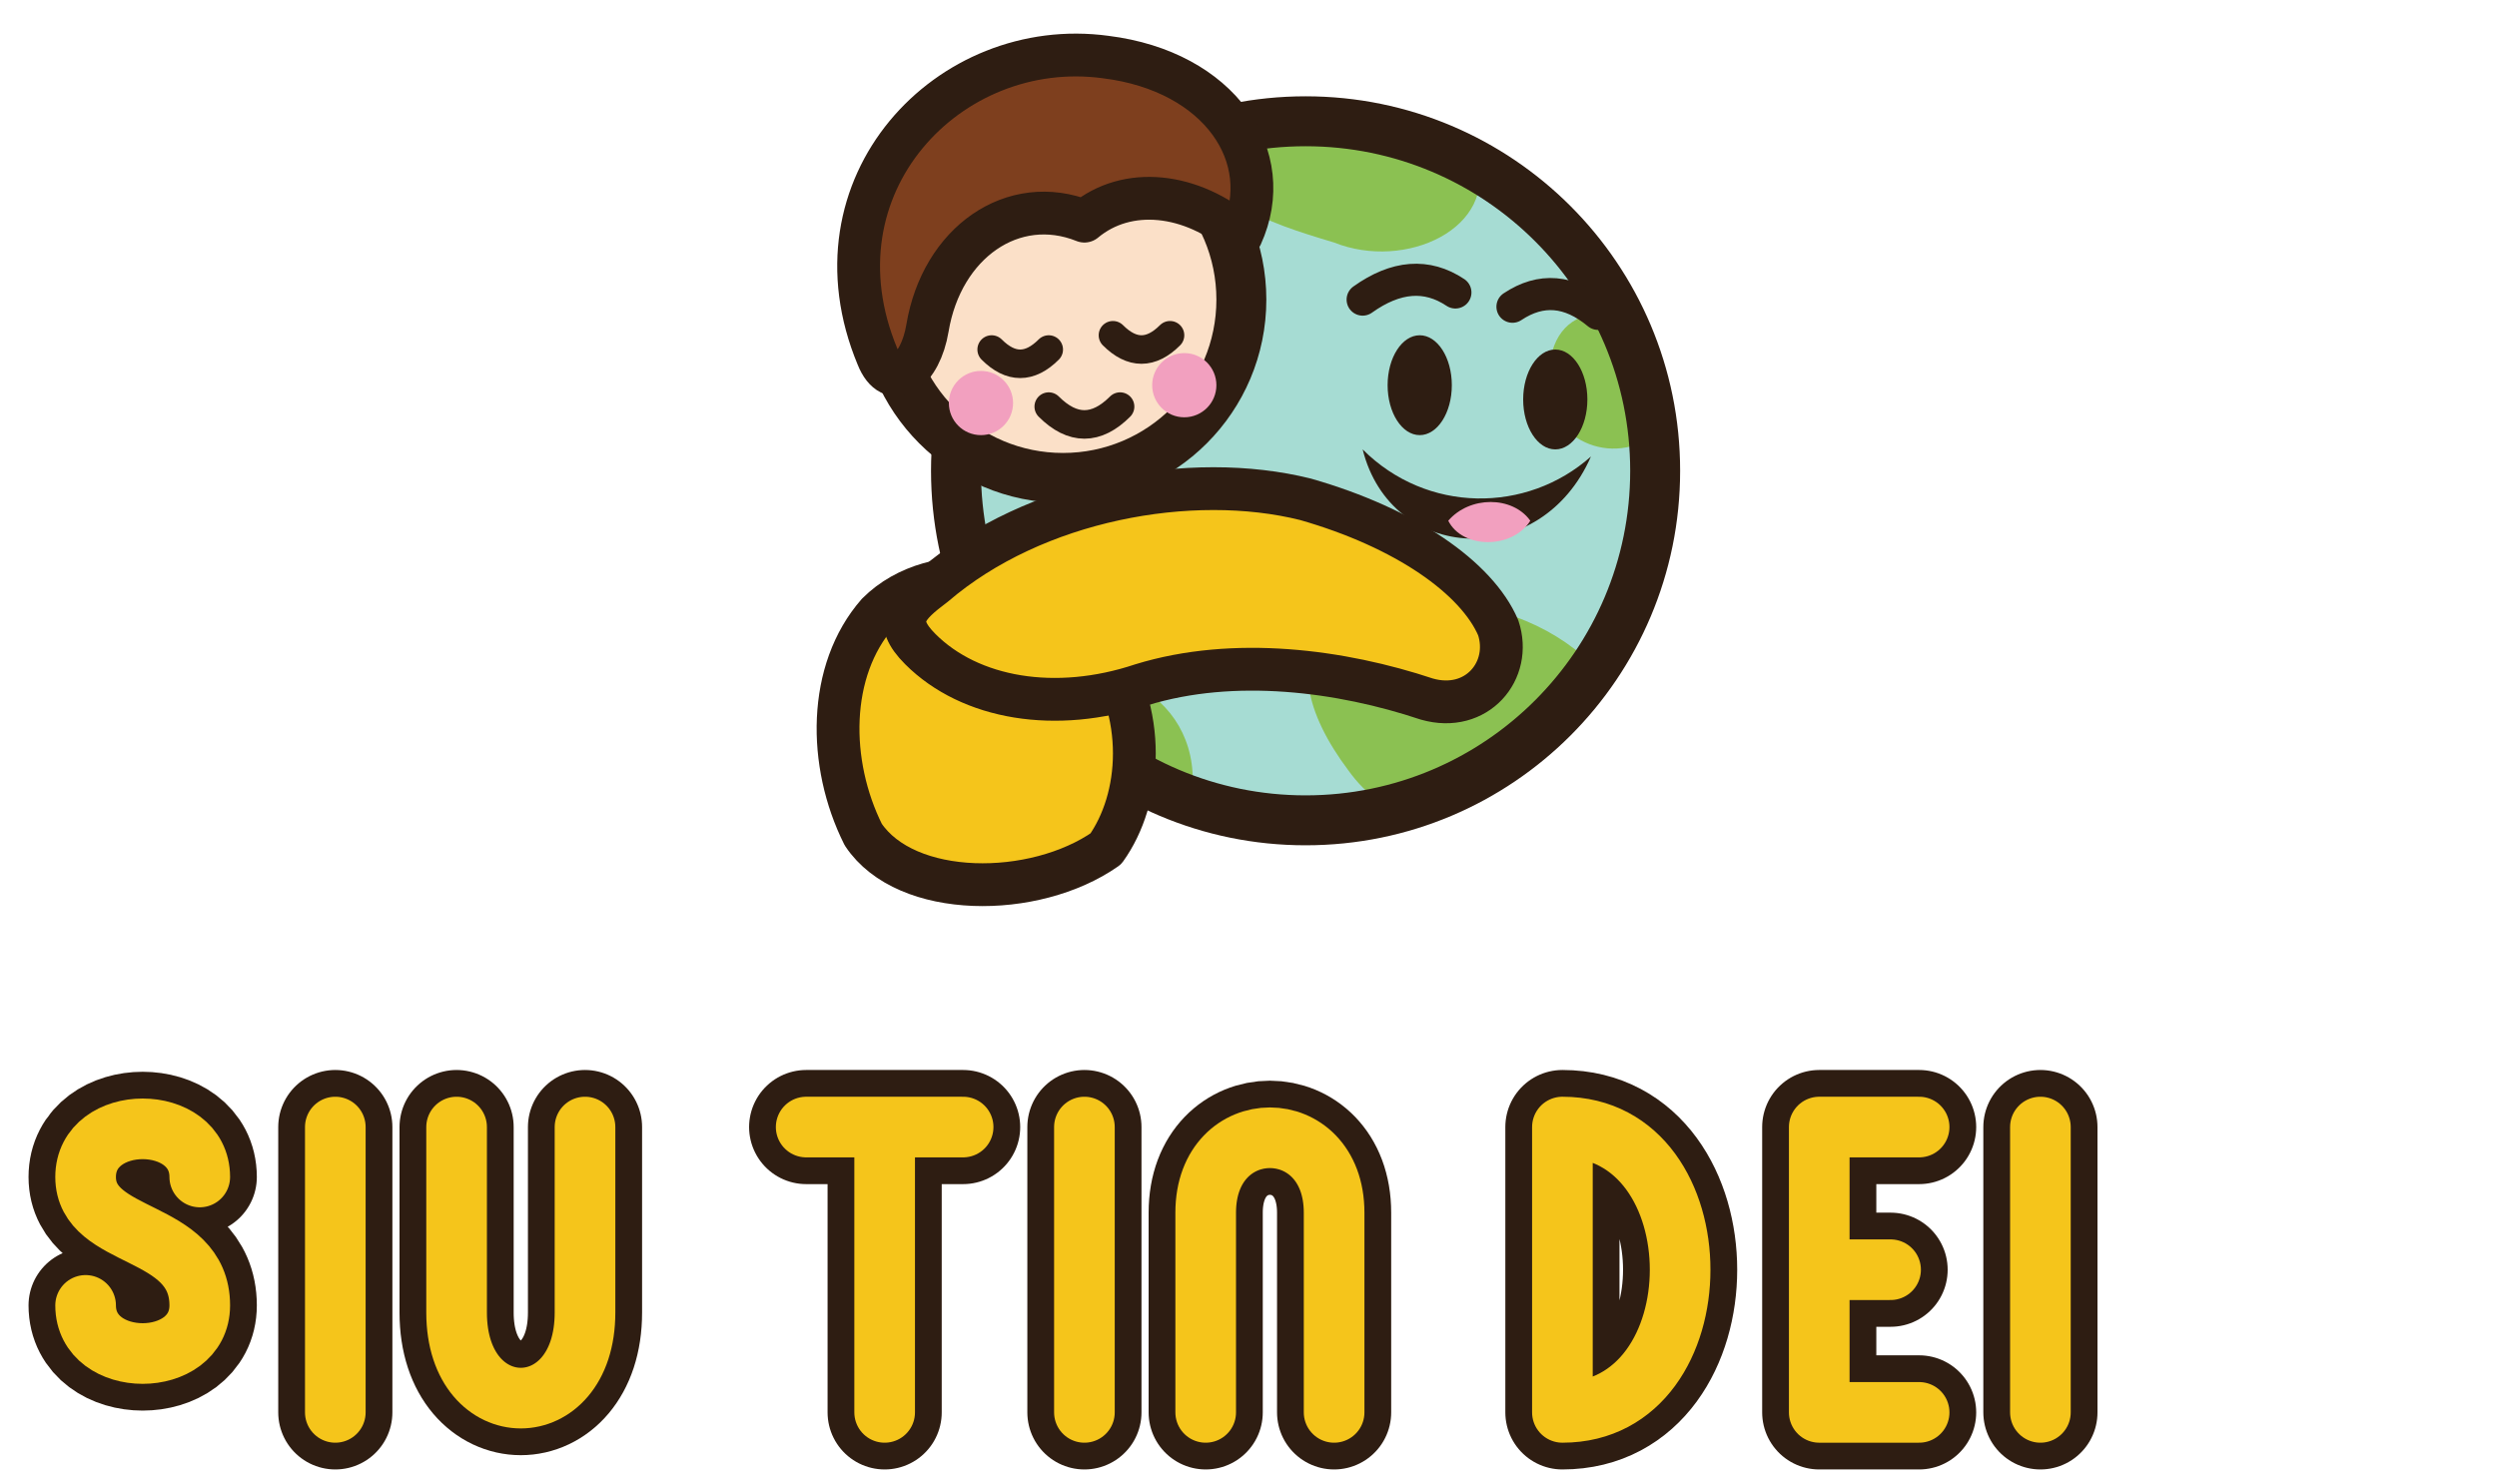
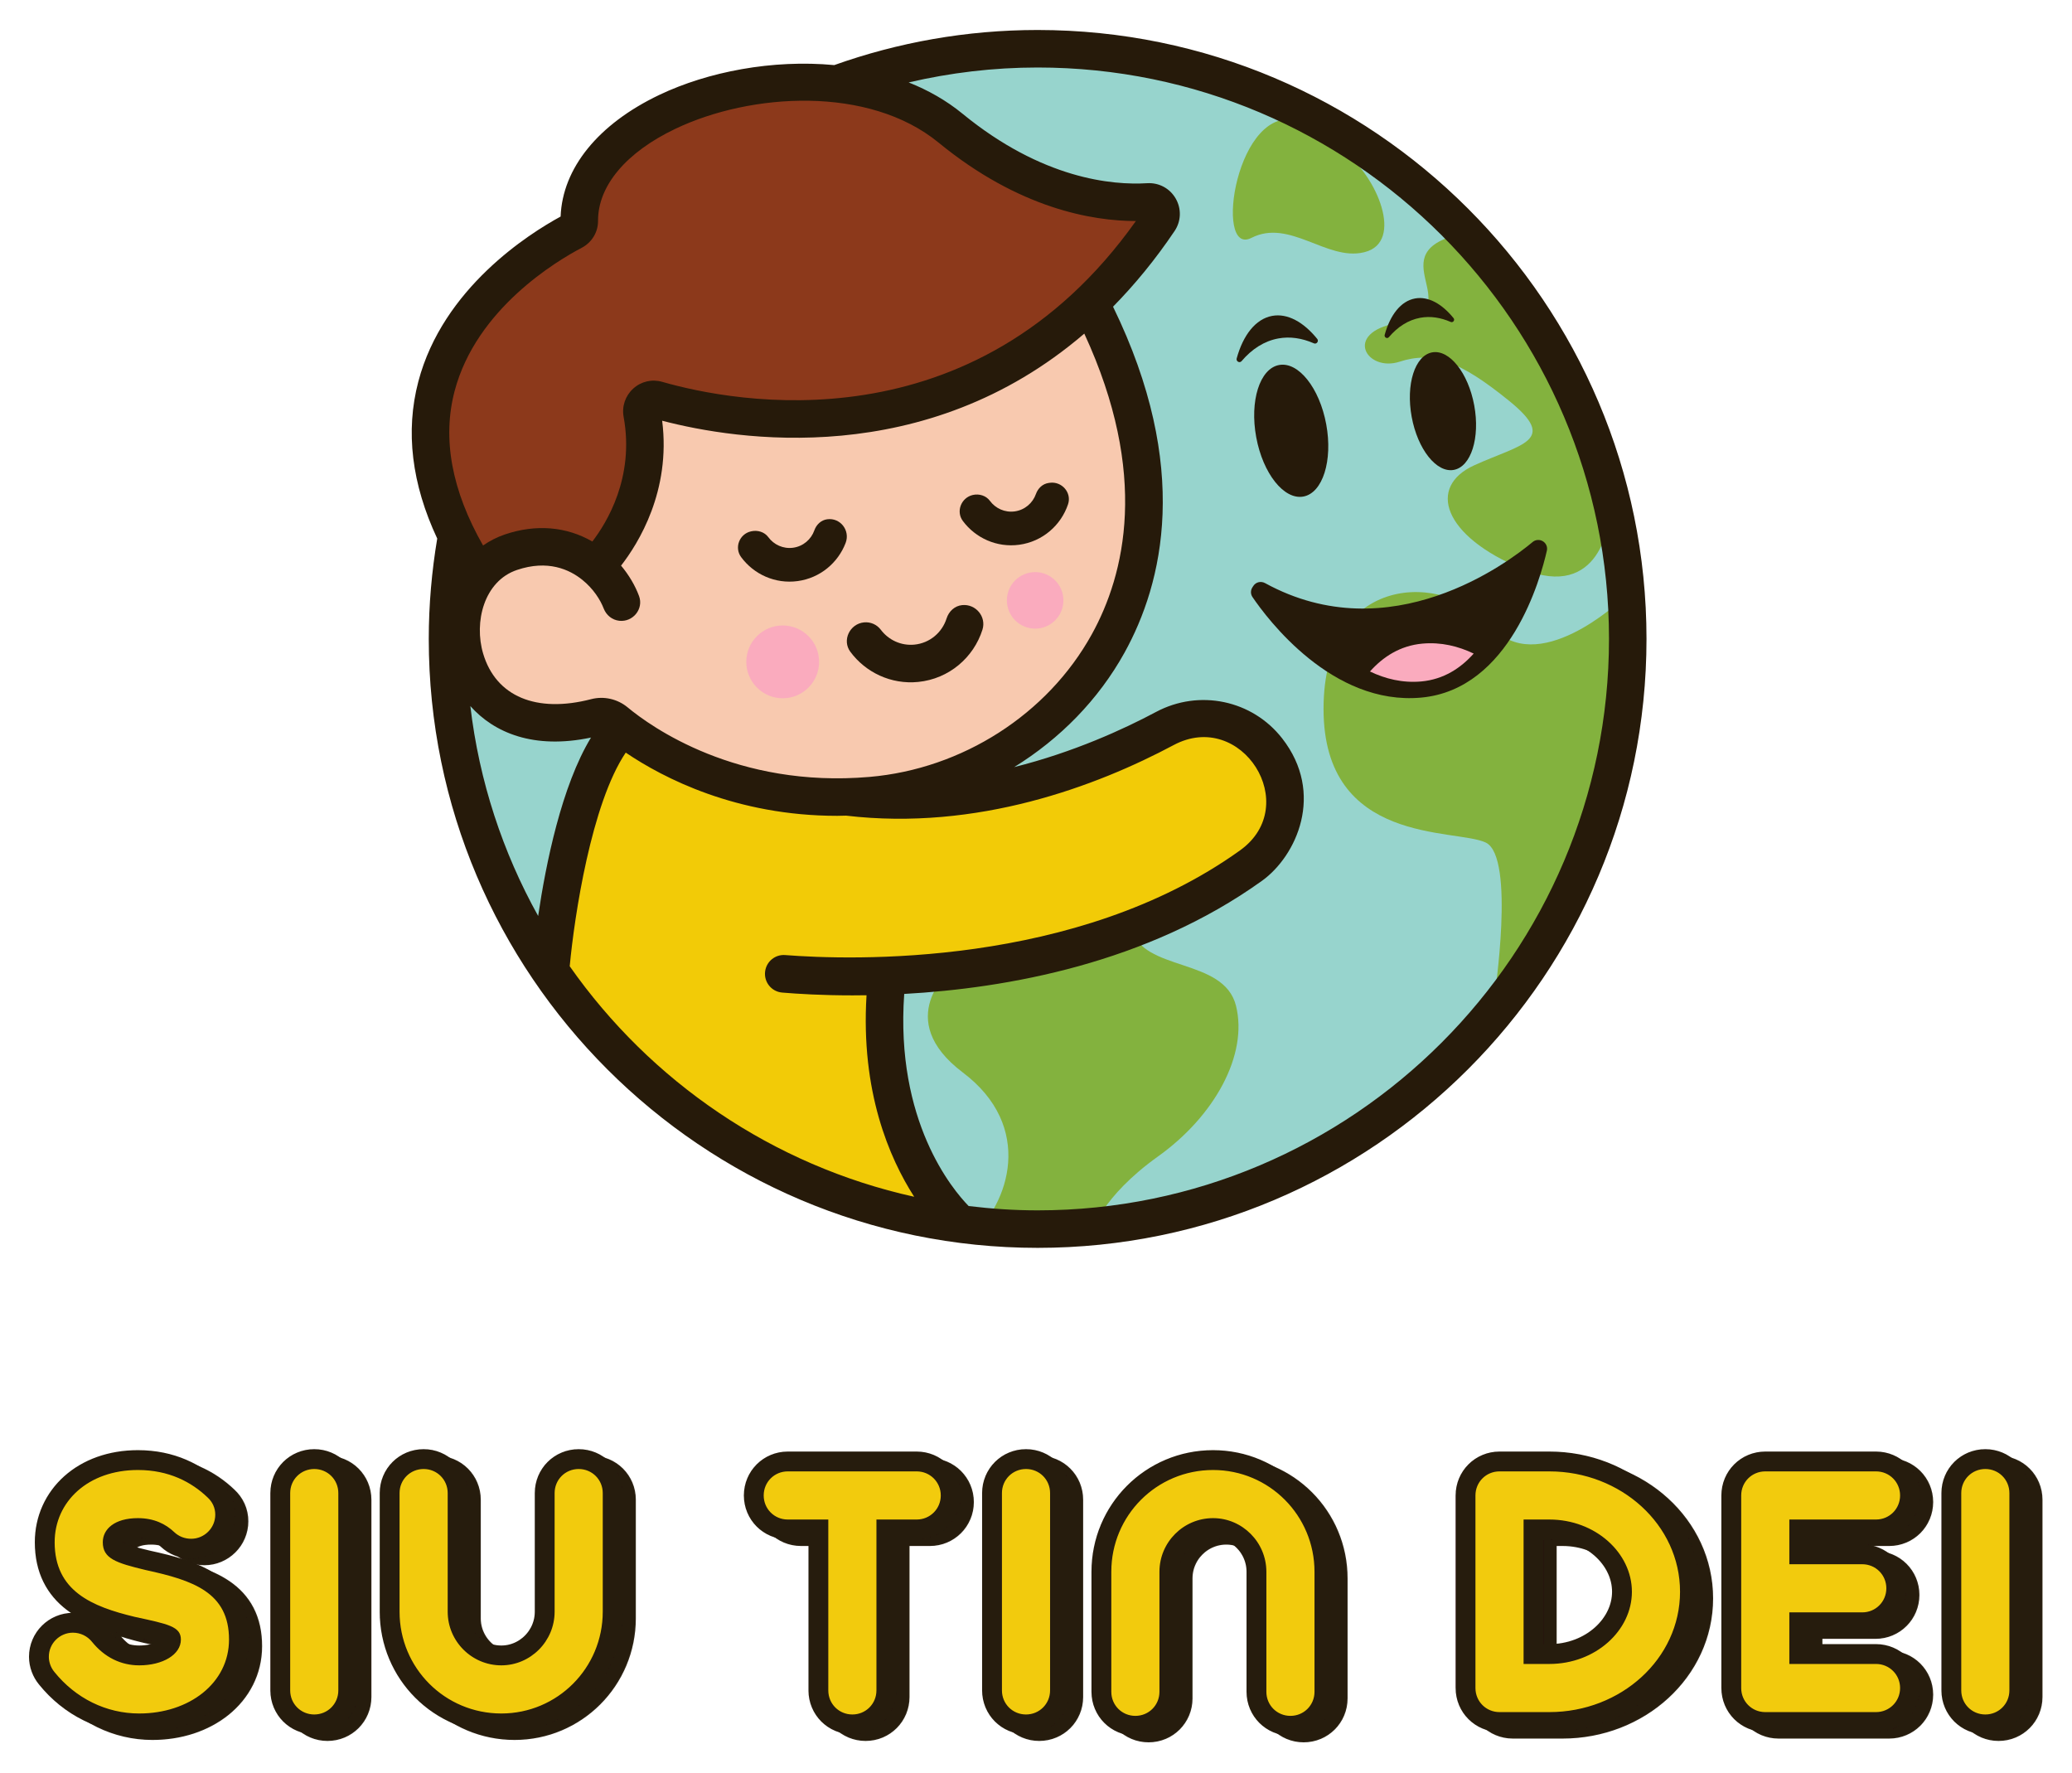
- <svg xmlns="http://www.w3.org/2000/svg" viewBox="0 0 350 208" fill="none">
-   <g transform="translate(111 0)">
-     <defs>
-       <clipPath id="earth-clip-stacked">
-         <circle cx="72" cy="66" r="49" />
-       </clipPath>
-     </defs>
-     <circle cx="72" cy="66" r="49" fill="#A6DCD3" />
-     <g clip-path="url(#earth-clip-stacked)">
-       <path d="M60 20 C64 8 92 10 96 22 C99 32 86 38 76 34 C66 31 57 28 60 20 Z" fill="#8BC152" />
-       <path d="M112 44 C122 42 126 52 122 60 C116 66 106 62 106 54 C106 48 108 45 112 44 Z" fill="#8BC152" />
-       <path d="M76 88 C90 80 112 86 118 102 C112 118 88 122 78 108 C72 100 70 92 76 88 Z" fill="#8BC152" />
-       <path d="M30 96 C44 90 58 98 56 112 C48 122 32 118 28 108 C26 102 26 98 30 96 Z" fill="#8BC152" />
+ <svg xmlns="http://www.w3.org/2000/svg" viewBox="0 0 602 515" fill="none">
+   <g transform="translate(-341 -216)">
+     <g transform="matrix(1.921154 0 0 1.921154 640 401.6136)" id="logo-logo">
+       <g style="" paint-order="stroke">
+         <g transform="matrix(0.4182887 0 0 0.4182887 -74.79317 26.04172)">
+           <path style="stroke: none; stroke-width: 1; stroke-dasharray: none; stroke-linecap: butt; stroke-dashoffset: 0; stroke-linejoin: miter; stroke-miterlimit: 4; fill: rgb(151,212,205); fill-rule: nonzero; opacity: 1;" paint-order="stroke" transform=" translate(-171.1925, -412.2578)" d="M 199.957 379.736 L 190.761 381.675 C 169.36 386.187 157.336 378.671 151.017 371.567 L 142.428 361.909 L 143.937 374.747 C 147.154 402.081 155.564 428.118 168.938 452.135 L 174.769 462.606 L 176.517 450.749 C 179.396 431.212 184.954 404.427 195.076 387.768 L 199.957 379.736 z" stroke-linecap="round" />
+         </g>
+         <g transform="matrix(0.4182887 0 0 0.4182887 -34.27004 -13.07256)">
+           <path style="stroke: none; stroke-width: 1; stroke-dasharray: none; stroke-linecap: butt; stroke-dashoffset: 0; stroke-linejoin: miter; stroke-miterlimit: 4; fill: rgb(248,201,175); fill-rule: nonzero; opacity: 1;" paint-order="stroke" transform=" translate(-268.0709, -318.7475)" d="M 202.26 339.394 C 201.255 339.282 200.381 338.568 199.981 337.53 C 198.26 333.065 194.985 328.665 190.996 325.456 C 185.591 321.109 176.431 316.842 163.517 321.219 C 149.303 326.027 144.772 343.286 148.722 356.52 C 153.953 374.037 170.797 381.389 192.686 375.711 C 196.002 374.846 199.58 375.661 202.255 377.88 C 210.198 384.473 237.85 404.462 280.587 404.462 C 284.484 404.462 288.506 404.296 292.649 403.939 C 327.554 400.925 359.568 380.393 376.192 350.356 C 388.48 328.154 398.012 290.624 373.642 237.918 L 371.385 233.033 L 367.301 236.539 C 311.193 284.705 244.446 274.014 218.358 267.182 L 212.534 265.658 L 213.291 271.63 C 216.27 295.082 205.778 312.628 199.258 321.002 L 197.24 323.593 L 199.35 326.112 C 201.913 329.173 203.921 332.565 205.158 335.919 C 205.571 337.042 205.082 337.914 204.754 338.333 C 204.151 339.106 203.21 339.491 202.26 339.394 z" stroke-linecap="round" />
+         </g>
+         <g transform="matrix(0.4182887 0 0 0.4182887 -16.83628 50.01544)">
+           <path style="stroke: none; stroke-width: 1; stroke-dasharray: none; stroke-linecap: butt; stroke-dashoffset: 0; stroke-linejoin: miter; stroke-miterlimit: 4; fill: rgb(242,203,7); fill-rule: nonzero; opacity: 1;" paint-order="stroke" transform=" translate(-309.7496, -469.5716)" d="M 295.278 479.064 L 295.547 474.681 L 291.155 474.747 C 277.88 474.96 267.251 474.314 261.052 473.791 C 260.305 473.727 259.637 473.374 259.169 472.792 C 258.697 472.206 258.49 471.467 258.589 470.713 C 258.779 469.271 260.038 468.208 261.487 468.343 C 285.46 470.225 368.368 472.992 428.647 429.737 C 442.352 419.902 441.826 404.536 435.539 394.421 C 429.149 384.145 415.419 376.742 400.352 384.777 C 373.214 399.251 331.052 415.353 284.294 409.844 L 284.015 409.811 L 282.61 409.846 C 281.94 409.865 281.27 409.884 280.614 409.884 C 244.593 409.886 218.676 396.002 206.433 387.727 L 203.059 385.445 L 200.783 388.824 C 185.498 411.499 180.386 462.242 179.854 467.954 L 179.715 469.443 L 180.574 470.667 C 211.035 514.086 256.137 544.262 307.571 555.638 L 317.208 557.769 L 311.871 549.466 C 303.164 535.918 293.217 512.704 295.278 479.064 z" stroke-linecap="round" />
+         </g>
+         <g transform="matrix(0.4182887 0 0 0.4182887 32.75209 0.00005109397)">
+           <path style="stroke: none; stroke-width: 1; stroke-dasharray: none; stroke-linecap: butt; stroke-dashoffset: 0; stroke-linejoin: miter; stroke-miterlimit: 4; fill: rgb(151,212,205); fill-rule: nonzero; opacity: 1;" paint-order="stroke" transform=" translate(-428.3002, -350.0001)" d="M 323.305 163.249 C 353.274 187.816 379.806 190.113 392.934 189.313 C 395.65 189.131 398.147 190.506 399.484 192.847 C 400.824 195.191 400.722 198.034 399.215 200.27 C 392.659 210.004 385.333 219.012 377.442 227.042 L 375.428 229.092 L 376.686 231.676 C 404.314 288.369 394.248 328.935 380.938 352.982 C 372.053 369.038 358.747 382.834 342.46 392.877 L 320.061 406.689 L 345.584 400.286 C 367.682 394.743 386.175 386.19 397.798 379.989 C 411.673 372.589 428.711 376.161 438.31 388.49 C 443.84 395.593 446.129 403.736 444.93 412.041 C 443.688 420.639 438.538 429.316 431.809 434.144 C 390.518 463.774 339.849 472.322 304.615 474.277 L 301.035 474.476 L 300.783 478.052 C 297.435 525.457 318.649 551.123 325.23 557.859 L 326.23 558.883 L 327.651 559.055 C 336.488 560.124 344.805 560.644 353.081 560.644 C 469.229 560.644 563.723 466.15 563.723 350 C 563.723 233.85 469.229 139.356 353.081 139.356 C 337.199 139.356 321.198 141.208 305.524 144.857 L 292.877 147.802 L 304.944 152.6 C 311.863 155.351 318.039 158.933 323.305 163.249 z" stroke-linecap="round" />
+         </g>
+         <g transform="matrix(0.4182887 0 0 0.4182887 -34.97601 -47.3732)">
+           <path style="stroke: none; stroke-width: 1; stroke-dasharray: none; stroke-linecap: butt; stroke-dashoffset: 0; stroke-linejoin: miter; stroke-miterlimit: 4; fill: rgb(140,57,27); fill-rule: nonzero; opacity: 1;" paint-order="stroke" transform=" translate(-266.3831, -236.7452)" d="M 151.237 322.079 L 154.882 319.566 C 157.095 318.042 159.35 316.902 161.778 316.081 C 171.851 312.664 181.628 313.436 190.051 318.307 L 193.138 320.09 L 195.311 317.264 C 200.392 310.658 211.742 292.73 207.4 269.011 C 206.956 266.591 207.78 264.16 209.604 262.509 C 211.411 260.872 213.885 260.295 216.227 260.974 C 242.195 268.437 331.618 286.188 391.917 201.288 L 396.474 194.872 L 388.604 194.864 C 372.488 194.849 347.479 190.079 319.865 167.444 C 293.334 145.694 248.811 148.349 220.397 161.892 C 201.053 171.109 190.002 184.601 190.076 198.907 C 190.089 201.456 188.652 203.798 186.327 205.017 C 177.164 209.815 146.627 227.915 138.353 259.362 C 133.552 277.603 137.149 297.41 149.041 318.233 L 151.237 322.079 z" stroke-linecap="round" />
+         </g>
+         <g transform="matrix(0.4182887 0 0 0.4182887 8.175986 67.22725)">
+           <path style="stroke: none; stroke-width: 1; stroke-dasharray: none; stroke-linecap: butt; stroke-dashoffset: 0; stroke-linejoin: miter; stroke-miterlimit: 4; fill: rgb(131,178,62); fill-rule: nonzero; opacity: 1;" paint-order="stroke" transform=" translate(-369.5463, -510.7197)" d="M 321.777 469.526 C 321.777 469.526 300.321 487.355 326.051 506.753 C 351.781 526.151 343.197 554.033 328.381 566.861 L 372.575 564.555 C 372.575 564.555 376.073 551.755 396.621 537.074 C 417.17 522.394 429.195 500.257 424.798 482.623 C 420.401 464.988 390.839 470.509 386.931 454.578 C 386.931 454.578 340.234 469.208 321.777 469.526 z" stroke-linecap="round" />
+         </g>
+         <g transform="matrix(0.4182887 0 0 0.4182887 67.31871 23.57448)">
+           <path style="stroke: none; stroke-width: 1; stroke-dasharray: none; stroke-linecap: butt; stroke-dashoffset: 0; stroke-linejoin: miter; stroke-miterlimit: 4; fill: rgb(131,178,62); fill-rule: nonzero; opacity: 1;" paint-order="stroke" transform=" translate(-510.9384, -406.3593)" d="M 518.183 479.659 C 518.183 479.659 525.932 428.775 515.084 423.609 C 504.235 418.443 456.451 424.642 456.451 375.308 C 456.451 325.974 500.361 325.548 516.892 345.133 C 533.423 364.718 563.901 336.06 563.901 336.06 C 563.901 336.06 578.366 426.45 518.183 479.659 z" stroke-linecap="round" />
+         </g>
+         <g transform="matrix(0.4182887 0 0 0.4182887 42.26527 -68.43019)">
+           <path style="stroke: none; stroke-width: 1; stroke-dasharray: none; stroke-linecap: butt; stroke-dashoffset: 0; stroke-linejoin: miter; stroke-miterlimit: 4; fill: rgb(131,178,62); fill-rule: nonzero; opacity: 1;" paint-order="stroke" transform=" translate(-451.0433, -186.4044)" d="M 463.849 173.954 C 475.786 182.696 485.662 206.537 471.317 210.162 C 471.184 210.195 471.051 210.228 470.918 210.259 C 457.587 213.37 444.169 197.969 430.348 205.03 C 416.528 212.091 424.967 155.382 447.869 162.8 C 458.463 166.232 455.61 167.919 463.849 173.954 z" stroke-linecap="round" />
+         </g>
+         <g transform="matrix(0.4182887 0 0 0.4182887 69.23656 -35.40094)">
+           <path style="stroke: none; stroke-width: 1; stroke-dasharray: none; stroke-linecap: butt; stroke-dashoffset: 0; stroke-linejoin: miter; stroke-miterlimit: 4; fill: rgb(131,178,62); fill-rule: nonzero; opacity: 1;" paint-order="stroke" transform=" translate(-515.5234, -265.3672)" d="M 507.335 203.284 C 474.532 210.258 510.873 230.676 482.926 235.822 C 463.394 239.419 472.078 253.651 483.959 249.777 C 495.841 245.902 505.785 249.519 523.608 263.983 C 541.43 278.448 527.999 279.481 510.939 287.229 C 493.878 294.979 499.586 312.801 528.257 324.663 C 556.928 336.526 559.655 306.684 559.655 306.684 C 547.413 239.192 507.335 203.284 507.335 203.284 z" stroke-linecap="round" />
+         </g>
+         <g transform="matrix(0.4182887 0 0 0.4182887 0 0)">
+           <path style="stroke: none; stroke-width: 1; stroke-dasharray: none; stroke-linecap: butt; stroke-dashoffset: 0; stroke-linejoin: miter; stroke-miterlimit: 4; fill: rgb(38,26,10); fill-rule: nonzero; opacity: 1;" paint-order="stroke" transform=" translate(-350, -350)" d="M 353.081 129.864 C 327.296 129.864 302.552 134.359 279.545 142.553 C 257.244 140.461 233.907 144.939 216.313 153.323 C 194.205 163.858 181.289 179.816 180.611 197.307 C 169.26 203.473 138.067 223.146 129.173 256.948 C 124.438 274.945 126.758 293.981 136.001 313.715 C 134.026 325.526 132.943 337.635 132.943 350 C 132.943 471.383 231.696 570.136 353.081 570.136 C 474.463 570.136 573.216 471.383 573.216 350 C 573.216 228.617 474.463 129.864 353.081 129.864 z M 142.287 260.398 C 150.137 230.562 179.422 213.225 188.214 208.62 C 191.893 206.692 194.165 202.962 194.144 198.886 C 194.078 186.22 204.284 174.076 222.147 165.565 C 249.436 152.562 292.051 149.904 317.286 170.59 C 346.425 194.476 372.958 198.918 388.6 198.932 C 329.898 281.583 242.923 264.411 217.35 257.063 C 213.641 255.992 209.729 256.904 206.871 259.494 C 203.998 262.097 202.699 265.928 203.398 269.744 C 207.398 291.585 197.278 308.033 192.086 314.784 C 182.737 309.38 171.724 308.417 160.473 312.227 C 157.534 313.221 154.927 314.596 152.574 316.217 C 141.238 296.365 137.757 277.612 142.287 260.398 z M 292.3 399.885 C 244.243 404.032 213.218 381.694 204.853 374.749 C 201.176 371.697 196.248 370.583 191.664 371.774 C 171.821 376.921 157.226 370.787 152.62 355.355 C 149.209 343.931 152.904 329.103 164.82 325.072 C 175.999 321.283 183.837 324.918 188.447 328.627 C 192.475 331.867 194.993 335.9 196.186 338.995 C 197.117 341.409 199.239 343.152 201.811 343.437 C 206.747 343.985 210.693 339.171 208.974 334.511 C 207.585 330.743 205.337 326.926 202.469 323.501 C 208.705 315.49 220.553 296.526 217.328 271.118 C 244.19 278.151 312.481 288.96 369.95 239.625 C 393.474 290.505 384.651 326.67 372.632 348.386 C 356.656 377.255 325.875 396.989 292.3 399.885 z M 191.6 385.656 C 180.966 403.154 175.279 431.25 172.492 450.155 C 159.699 427.182 151.184 401.533 147.977 374.272 C 156.535 383.892 170.845 390.032 191.6 385.656 z M 183.904 468.331 C 185.602 450.138 191.745 409.512 204.156 391.097 C 217.752 400.29 244.09 413.955 280.614 413.953 C 281.665 413.953 282.751 413.907 283.819 413.883 C 331.269 419.469 374.351 403.254 402.266 388.367 C 426.789 375.289 448.958 410.155 426.275 426.431 C 367.004 468.963 285.088 466.112 261.804 464.287 C 258.203 464.005 255.025 466.602 254.555 470.184 C 254.051 474.032 256.843 477.519 260.71 477.845 C 266.399 478.325 275.191 478.859 286.131 478.859 C 287.774 478.859 289.482 478.842 291.218 478.816 C 289.088 513.575 299.422 537.621 308.45 551.666 C 257.222 540.335 213.103 509.949 183.904 468.331 z M 353.081 556.576 C 344.634 556.576 336.323 556.007 328.14 555.017 C 322.308 549.046 301.59 524.382 304.841 478.339 C 341.923 476.283 392.584 467.298 434.181 437.449 C 446.691 428.473 457 405.875 441.52 385.991 C 430.704 372.097 411.504 368.066 395.884 376.4 C 384.174 382.646 366.101 390.945 344.595 396.34 C 361.132 386.143 375.083 371.964 384.497 354.951 C 398.382 329.865 408.657 287.995 380.343 229.893 C 388.067 222.034 395.538 213.013 402.59 202.542 C 404.968 199.014 405.129 194.525 403.016 190.827 C 400.903 187.127 396.956 184.999 392.695 185.251 C 380.13 186.026 354.771 183.781 325.883 160.102 C 320.064 155.332 313.485 151.618 306.447 148.819 C 321.442 145.328 337.037 143.424 353.081 143.424 C 466.986 143.424 559.655 236.093 559.655 350 C 559.655 463.906 466.986 556.576 353.081 556.576 z" stroke-linecap="round" />
+         </g>
+         <g transform="matrix(0.4182887 0 0 0.4182887 -35.79892 -13.39043)">
+           <path style="stroke: none; stroke-width: 1; stroke-dasharray: none; stroke-linecap: butt; stroke-dashoffset: 0; stroke-linejoin: miter; stroke-miterlimit: 4; fill: rgb(38,26,10); fill-rule: nonzero; opacity: 1;" paint-order="stroke" transform=" translate(-264.4158, -317.9876)" d="M 276.984 306.745 C 274.78 307.046 273.089 308.661 272.347 310.758 C 271.195 314.014 268.329 316.531 264.675 317.031 C 261.089 317.522 257.709 315.938 255.707 313.209 C 254.32 311.318 251.824 310.577 249.537 311.094 C 249.497 311.104 249.457 311.113 249.417 311.122 C 245.261 312.067 243.346 316.984 245.873 320.416 C 250.442 326.618 258.169 330.205 266.325 329.089 C 274.46 327.976 280.92 322.469 283.661 315.293 C 285.377 310.802 281.746 306.093 276.984 306.745 z" stroke-linecap="round" />
+         </g>
+         <g transform="matrix(0.4182887 0 0 0.4182887 -2.244177 -18.89505)">
+           <path style="stroke: none; stroke-width: 1; stroke-dasharray: none; stroke-linecap: butt; stroke-dashoffset: 0; stroke-linejoin: miter; stroke-miterlimit: 4; fill: rgb(38,26,10); fill-rule: nonzero; opacity: 1;" paint-order="stroke" transform=" translate(-344.6349, -304.8277)" d="M 346.437 315.953 C 354.885 314.797 361.527 308.903 364.073 301.322 C 365.478 297.138 361.841 292.959 357.469 293.558 L 357.096 293.609 C 354.892 293.91 353.201 295.525 352.459 297.622 C 351.307 300.878 348.441 303.395 344.787 303.895 C 341.208 304.385 337.835 302.809 335.831 300.089 C 334.433 298.191 331.948 297.435 329.649 297.959 C 325.456 298.914 323.469 303.888 326.031 307.341 C 330.605 313.506 338.308 317.065 346.437 315.953 z" stroke-linecap="round" />
+         </g>
+         <g transform="matrix(0.4182887 0 0 0.4182887 -17.24602 0.7156599)">
+           <path style="stroke: none; stroke-width: 1; stroke-dasharray: none; stroke-linecap: butt; stroke-dashoffset: 0; stroke-linejoin: miter; stroke-miterlimit: 4; fill: rgb(38,26,10); fill-rule: nonzero; opacity: 1;" paint-order="stroke" transform=" translate(-308.7701, -351.7109)" d="M 325.798 337.773 C 323.091 338.042 320.977 340.01 320.156 342.604 C 318.564 347.636 314.135 351.502 308.556 352.056 C 303.661 352.541 299.139 350.345 296.376 346.678 C 294.954 344.793 292.655 343.787 290.305 344.02 C 285.157 344.531 282.281 350.484 285.361 354.641 C 290.871 362.079 300.03 366.529 309.895 365.55 C 321.04 364.444 329.943 356.722 333.126 346.667 C 334.615 341.966 330.706 337.286 325.798 337.773 z" stroke-linecap="round" />
+         </g>
+         <g transform="matrix(0.4182887 0 0 0.4182887 39.64016 -31.47585)">
+           <path style="stroke: none; stroke-width: 1; stroke-dasharray: none; stroke-linecap: butt; stroke-dashoffset: 0; stroke-linejoin: miter; stroke-miterlimit: 4; fill: rgb(38,26,10); fill-rule: nonzero; opacity: 1;" paint-order="stroke" transform=" translate(-444.7675, -274.7509)" d="M 432.112 277.085 C 434.535 290.217 442.164 299.816 449.153 298.527 C 456.143 297.238 459.845 285.548 457.423 272.417 C 455 259.285 447.371 249.685 440.382 250.975 C 433.392 252.264 429.69 263.954 432.112 277.085 z" stroke-linecap="round" />
+         </g>
+         <g transform="matrix(0.4182887 0 0 0.4182887 37.52234 -45.39054)">
+           <path style="stroke: none; stroke-width: 1; stroke-dasharray: none; stroke-linecap: butt; stroke-dashoffset: 0; stroke-linejoin: miter; stroke-miterlimit: 4; fill: rgb(38,26,10); fill-rule: nonzero; opacity: 1;" paint-order="stroke" transform=" translate(-439.7044, -241.4851)" d="M 440.079 241.378 C 444.348 240.591 448.696 241.271 452.967 243.145 C 453.934 243.57 454.838 242.367 454.174 241.546 C 449.238 235.453 443.432 232.194 437.868 233.22 C 431.868 234.327 427.366 240.174 425.048 248.592 C 424.755 249.655 426.096 250.419 426.81 249.579 C 430.535 245.201 434.997 242.316 440.079 241.378 z" stroke-linecap="round" />
+         </g>
+         <g transform="matrix(0.4182887 0 0 0.4182887 62.58619 -34.44525)">
+           <path style="stroke: none; stroke-width: 1; stroke-dasharray: none; stroke-linecap: butt; stroke-dashoffset: 0; stroke-linejoin: miter; stroke-miterlimit: 4; fill: rgb(38,26,10); fill-rule: nonzero; opacity: 1;" paint-order="stroke" transform=" translate(-499.6244, -267.652)" d="M 488.319 269.737 C 490.482 281.469 497.299 290.045 503.543 288.893 C 509.786 287.742 513.094 277.298 510.93 265.566 C 508.766 253.835 501.95 245.259 495.706 246.411 C 489.462 247.562 486.155 258.006 488.319 269.737 z" stroke-linecap="round" />
+         </g>
+         <g transform="matrix(0.4182887 0 0 0.4182887 59.01725 -48.52467)">
+           <path style="stroke: none; stroke-width: 1; stroke-dasharray: none; stroke-linecap: butt; stroke-dashoffset: 0; stroke-linejoin: miter; stroke-miterlimit: 4; fill: rgb(38,26,10); fill-rule: nonzero; opacity: 1;" paint-order="stroke" transform=" translate(-491.0921, -233.9924)" d="M 491.412 233.901 C 495.064 233.227 498.784 233.809 502.437 235.413 C 503.264 235.776 504.038 234.747 503.469 234.045 C 499.248 228.833 494.28 226.045 489.521 226.923 C 484.389 227.869 480.538 232.87 478.555 240.071 C 478.305 240.981 479.451 241.634 480.063 240.916 C 483.249 237.171 487.065 234.703 491.412 233.901 z" stroke-linecap="round" />
+         </g>
+         <g transform="matrix(0.4182887 0 0 0.4182887 55.94272 -3.006722)">
+           <path style="stroke: none; stroke-width: 1; stroke-dasharray: none; stroke-linecap: butt; stroke-dashoffset: 0; stroke-linejoin: miter; stroke-miterlimit: 4; fill: rgb(38,26,10); fill-rule: nonzero; opacity: 1;" paint-order="stroke" transform=" translate(-483.7419, -342.8118)" d="M 535.674 314.647 L 535.673 314.647 C 534.522 313.984 533.085 314.097 532.065 314.949 C 523.268 322.309 480.563 354.606 435.3 329.818 C 433.83 329.013 431.991 329.427 431.074 330.83 L 430.736 331.347 C 430.034 332.421 430.033 333.794 430.754 334.855 C 436.105 342.736 459.579 374.172 491.764 371.208 C 523.893 368.25 534.923 328.147 537.195 318.077 C 537.501 316.718 536.88 315.341 535.674 314.647 z" stroke-linecap="round" />
+         </g>
+         <g transform="matrix(0.4182887 0 0 0.4182887 -37.26621 3.46838)">
+           <path style="stroke: none; stroke-width: 1; stroke-dasharray: none; stroke-linecap: butt; stroke-dashoffset: 0; stroke-linejoin: miter; stroke-miterlimit: 4; fill: rgb(250,171,190); fill-rule: nonzero; opacity: 1;" paint-order="stroke" transform=" translate(-260.9079, -358.2918)" d="M 260.908 345.133 C 253.64 345.133 247.749 351.025 247.749 358.292 C 247.749 365.559 253.64 371.451 260.908 371.451 C 268.175 371.451 274.067 365.559 274.067 358.292 C 274.067 351.025 268.175 345.133 260.908 345.133 z" stroke-linecap="round" />
+         </g>
+         <g transform="matrix(0.4182887 0 0 0.4182887 0.9125238 -5.830764)">
+           <path style="stroke: none; stroke-width: 1; stroke-dasharray: none; stroke-linecap: butt; stroke-dashoffset: 0; stroke-linejoin: miter; stroke-miterlimit: 4; fill: rgb(250,171,190); fill-rule: nonzero; opacity: 1;" paint-order="stroke" transform=" translate(-352.1816, -336.0604)" d="M 362.401 336.06 C 362.401 330.417 357.826 325.841 352.181 325.841 C 346.538 325.841 341.962 330.417 341.962 336.06 C 341.962 341.705 346.538 346.28 352.181 346.28 C 357.826 346.28 362.401 341.705 362.401 336.06 z" stroke-linecap="round" />
+         </g>
+         <g transform="matrix(0.4182887 0 0 0.4182887 59.39104 3.569793)">
+           <path style="stroke: none; stroke-width: 1; stroke-dasharray: none; stroke-linecap: butt; stroke-dashoffset: 0; stroke-linejoin: miter; stroke-miterlimit: 4; fill: rgb(250,171,190); fill-rule: nonzero; opacity: 1;" paint-order="stroke" transform=" translate(-491.9857, -358.5343)" d="M 491.83 365.369 C 499.895 364.626 506.059 360.548 510.736 355.296 C 505.213 352.648 498.958 351.072 492.142 351.699 C 484.077 352.442 477.912 356.521 473.236 361.772 C 478.759 364.421 485.014 365.997 491.83 365.369 z" stroke-linecap="round" />
+         </g>
+       </g>
    </g>
-     <circle cx="72" cy="66" r="49" stroke="#2E1D12" stroke-width="7" />
-     <path d="M80 42 Q87 37 93 41" stroke="#2E1D12" stroke-width="4.5" stroke-linecap="round" />
-     <path d="M101 43 Q107 39 113 44" stroke="#2E1D12" stroke-width="4.5" stroke-linecap="round" />
-     <ellipse cx="88" cy="54" rx="4.5" ry="7" fill="#2E1D12" />
-     <ellipse cx="107" cy="56" rx="4.5" ry="7" fill="#2E1D12" />
-     <path d="M80 63 C84 79 105 80 112 64 C103 72 89 72 80 63 Z" fill="#2E1D12" />
-     <path d="M92 73 C95 69.5 101 69.5 103.5 73 C101 77 94 77 92 73 Z" fill="#F2A0BF" />
-     <path d="M12 86 C20 78 36 80 43 90 C50 100 49 112 44 119 C34 126 16 126 10 117 C5 107 5 94 12 86 Z" fill="#F5C51B" stroke="#2E1D12" stroke-width="6" stroke-linejoin="round" />
-     <path d="M20 82 C34 70 56 66 72 70 C86 74 96 81 99 88 C101 94 96 100 89 98 C77 94 62 92 49 96 C37 100 25 98 18 91 C14 87 16 85 20 82 Z" fill="#F5C51B" stroke="#2E1D12" stroke-width="6" stroke-linejoin="round" />
-     <circle cx="38" cy="42" r="25" fill="#FBE0C8" stroke="#2E1D12" stroke-width="7" />
-     <path d="M12 50 C2 26 22 5 44 8 C60 10 68 22 63 33 C56 27 47 26 41 31 C31 27 21 34 19 46 C18 52 14 55 12 50 Z" fill="#7E3F1E" stroke="#2E1D12" stroke-width="6" stroke-linejoin="round" />
-     <path d="M28 49 Q32 53 36 49" stroke="#2E1D12" stroke-width="4" stroke-linecap="round" />
-     <path d="M45 47 Q49 51 53 47" stroke="#2E1D12" stroke-width="4" stroke-linecap="round" />
-     <path d="M36 57 Q41 62 46 57" stroke="#2E1D12" stroke-width="4" stroke-linecap="round" />
-     <circle cx="26.5" cy="56.5" r="4.5" fill="#F2A0BF" />
-     <circle cx="55" cy="54" r="4.5" fill="#F2A0BF" />
-   </g>
-   <g transform="translate(0 148)">
-     <defs>
-       <g id="wm-letters-stacked">
-         <path d="M28 17 C28 8 12 8 12 17 C12 26 28 24 28 35 C28 44 12 44 12 35" />
-         <path d="M47 10 L47 50" />
-         <path d="M64 10 L64 36 C64 52 82 52 82 36 L82 10" />
-         <path d="M113 10 L135 10 M124 10 L124 50" />
-         <path d="M152 10 L152 50" />
-         <path d="M169 50 L169 22 C169 8 187 8 187 22 L187 50" />
-         <path d="M219 50 L219 10 C241 10 241 50 219 50" />
-         <path d="M269 10 L255 10 L255 50 L269 50 M255 30 L265 30" />
-         <path d="M286 10 L286 50" />
+     <g transform="matrix(1.921154 0 0 1.921154 640 678.6164)" id="text-logo">
+       <g style="" paint-order="stroke">
+         <g transform="matrix(1 0 0 1 0 0)" id="text-logo-path-0">
+           <filter id="SVGID_64008" y="-22.679%" height="145.358%" x="-20.675%" width="141.349%">
+             <feGaussianBlur in="SourceAlpha" stdDeviation="0" />
+             <feOffset dx="2" dy="1" result="oBlur" />
+             <feFlood flood-color="rgb(38,26,10)" flood-opacity="1" />
+             <feComposite in2="oBlur" operator="in" />
+             <feMerge>
+               <feMergeNode />
+               <feMergeNode in="SourceGraphic" />
+             </feMerge>
+           </filter>
+           <path style="stroke: rgb(38,26,10); stroke-width: 6; stroke-dasharray: none; stroke-linecap: butt; stroke-dashoffset: 0; stroke-linejoin: miter; stroke-miterlimit: 4; fill: rgb(242,203,7); fill-rule: nonzero; opacity: 1;filter: url(#SVGID_64008);" paint-order="stroke" transform=" translate(-150.54, 18.095)" d="M 3.12 -6.08 C 6.34 -2.08 10.97 0.21 15.96 0.21 C 23.5 0.21 29.54 -4.37 29.54 -10.97 C 29.54 -18.1 24.13 -19.92 16.95 -21.48 C 12.38 -22.57 10.45 -23.24 10.45 -25.69 C 10.45 -27.66 12.22 -29.33 15.76 -29.33 C 18.2 -29.33 19.97 -28.44 21.27 -27.2 C 21.94 -26.57 22.83 -26.21 23.82 -26.21 C 25.79 -26.21 27.46 -27.82 27.46 -29.85 C 27.46 -30.89 27.04 -31.77 26.31 -32.45 C 23.87 -34.79 20.44 -36.61 15.76 -36.61 C 8.22 -36.61 3.17 -31.82 3.17 -25.69 C 3.17 -18.3 8.79 -15.96 15.29 -14.4 C 20.33 -13.31 22.26 -12.95 22.26 -10.97 C 22.26 -8.68 19.5 -7.07 15.96 -7.07 C 13.21 -7.07 10.71 -8.27 8.79 -10.66 C 8.11 -11.49 7.07 -12.01 5.93 -12.01 C 3.95 -12.01 2.29 -10.4 2.29 -8.37 C 2.29 -7.54 2.6 -6.71 3.12 -6.08 Z M 46.07 -3.28 L 46.07 -33.12 C 46.07 -35.15 44.46 -36.76 42.43 -36.76 C 40.4 -36.76 38.79 -35.15 38.79 -33.12 L 38.79 -3.28 C 38.79 -1.25 40.4 0.36 42.43 0.36 C 44.46 0.36 46.07 -1.25 46.07 -3.28 Z M 78.78 -33.12 L 78.78 -15.18 C 78.78 -10.71 75.14 -7.07 70.72 -7.07 C 66.25 -7.07 62.61 -10.71 62.61 -15.18 L 62.61 -33.12 C 62.61 -35.15 61 -36.76 58.97 -36.76 C 56.94 -36.76 55.33 -35.15 55.33 -33.12 L 55.33 -15.18 C 55.33 -6.66 62.19 0.21 70.72 0.21 C 79.2 0.21 86.06 -6.66 86.06 -15.18 L 86.06 -33.12 C 86.06 -35.15 84.45 -36.76 82.42 -36.76 C 80.39 -36.76 78.78 -35.15 78.78 -33.12 Z M 127.45 -3.28 L 127.45 -29.12 L 133.54 -29.12 C 135.56 -29.12 137.18 -30.73 137.18 -32.76 C 137.18 -34.79 135.56 -36.4 133.54 -36.4 L 114.04 -36.4 C 112.01 -36.4 110.4 -34.79 110.4 -32.76 C 110.4 -30.73 112.01 -29.12 114.04 -29.12 L 120.17 -29.12 L 120.17 -3.28 C 120.17 -1.25 121.78 0.36 123.81 0.36 C 125.84 0.36 127.45 -1.25 127.45 -3.28 Z M 153.71 -3.28 L 153.71 -33.12 C 153.71 -35.15 152.1 -36.76 150.07 -36.76 C 148.04 -36.76 146.43 -35.15 146.43 -33.12 L 146.43 -3.28 C 146.43 -1.25 148.04 0.36 150.07 0.36 C 152.1 0.36 153.71 -1.25 153.71 -3.28 Z M 170.25 -3.07 L 170.25 -21.22 C 170.25 -25.69 173.89 -29.33 178.36 -29.33 C 182.78 -29.33 186.42 -25.69 186.42 -21.22 L 186.42 -3.07 C 186.42 -1.04 188.03 0.57 190.06 0.57 C 192.09 0.57 193.7 -1.04 193.7 -3.07 L 193.7 -21.22 C 193.7 -29.74 186.84 -36.61 178.36 -36.61 C 169.83 -36.61 162.97 -29.74 162.97 -21.22 L 162.97 -3.07 C 162.97 -1.04 164.58 0.57 166.61 0.57 C 168.64 0.57 170.25 -1.04 170.25 -3.07 Z M 218.04 -3.64 C 218.04 -1.61 219.65 0 221.68 0 L 229.22 0 C 240.03 0 248.98 -8.06 248.98 -18.2 C 248.98 -28.34 240.03 -36.4 229.22 -36.4 L 221.68 -36.4 C 219.65 -36.4 218.04 -34.79 218.04 -32.76 Z M 225.32 -7.28 L 225.32 -29.12 L 229.22 -29.12 C 236.18 -29.12 241.7 -24.08 241.7 -18.2 C 241.7 -12.32 236.18 -7.28 229.22 -7.28 Z M 261.92 0 L 278.62 0 C 280.64 0 282.26 -1.61 282.26 -3.64 C 282.26 -5.67 280.64 -7.28 278.62 -7.28 L 265.51 -7.28 L 265.51 -15.08 L 276.54 -15.08 C 278.56 -15.08 280.18 -16.69 280.18 -18.72 C 280.18 -20.75 278.56 -22.36 276.54 -22.36 L 265.51 -22.36 L 265.51 -29.12 L 278.62 -29.12 C 280.64 -29.12 282.26 -30.73 282.26 -32.76 C 282.26 -34.79 280.64 -36.4 278.62 -36.4 L 261.92 -36.4 L 261.87 -36.4 C 259.84 -36.4 258.23 -34.79 258.23 -32.76 L 258.23 -3.64 C 258.23 -1.61 259.84 0 261.87 0 Z M 298.79 -3.28 L 298.79 -33.12 C 298.79 -35.15 297.18 -36.76 295.15 -36.76 C 293.12 -36.76 291.51 -35.15 291.51 -33.12 L 291.51 -3.28 C 291.51 -1.25 293.12 0.36 295.15 0.36 C 297.18 0.36 298.79 -1.25 298.79 -3.28 Z" stroke-linecap="round" />
+         </g>
      </g>
-     </defs>
-     <use href="#wm-letters-stacked" stroke="#2E1D12" stroke-width="16" stroke-linecap="round" stroke-linejoin="round" />
-     <use href="#wm-letters-stacked" stroke="#F5C51B" stroke-width="8.5" stroke-linecap="round" stroke-linejoin="round" />
+     </g>
  </g>
</svg>
